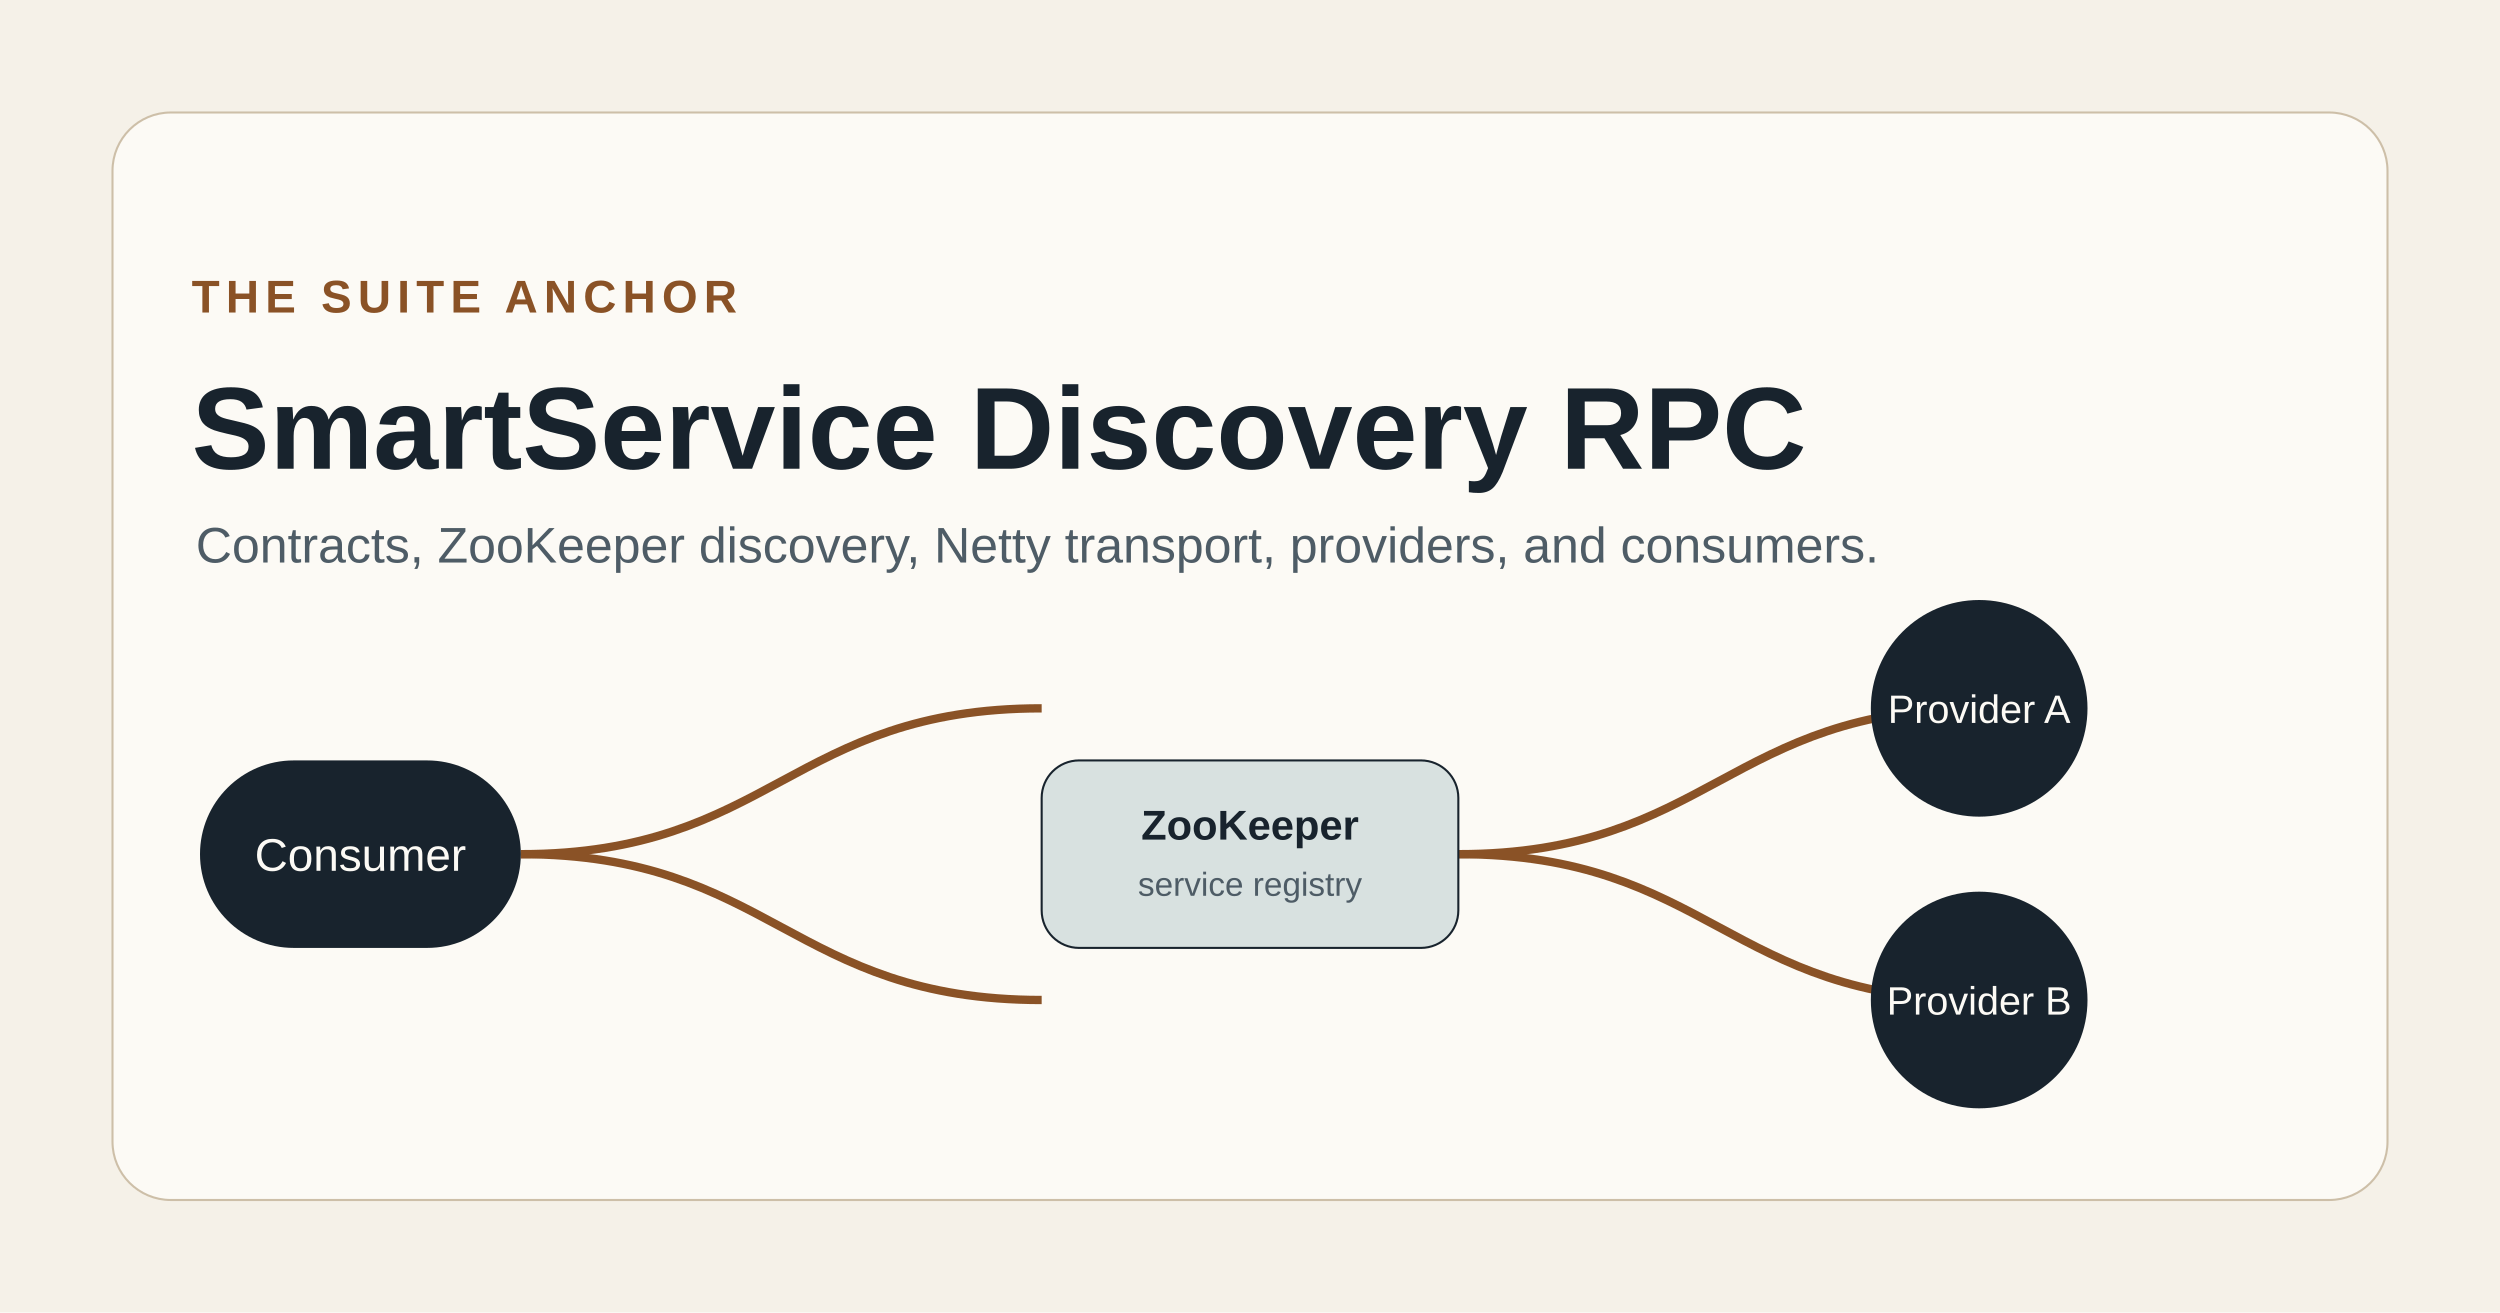
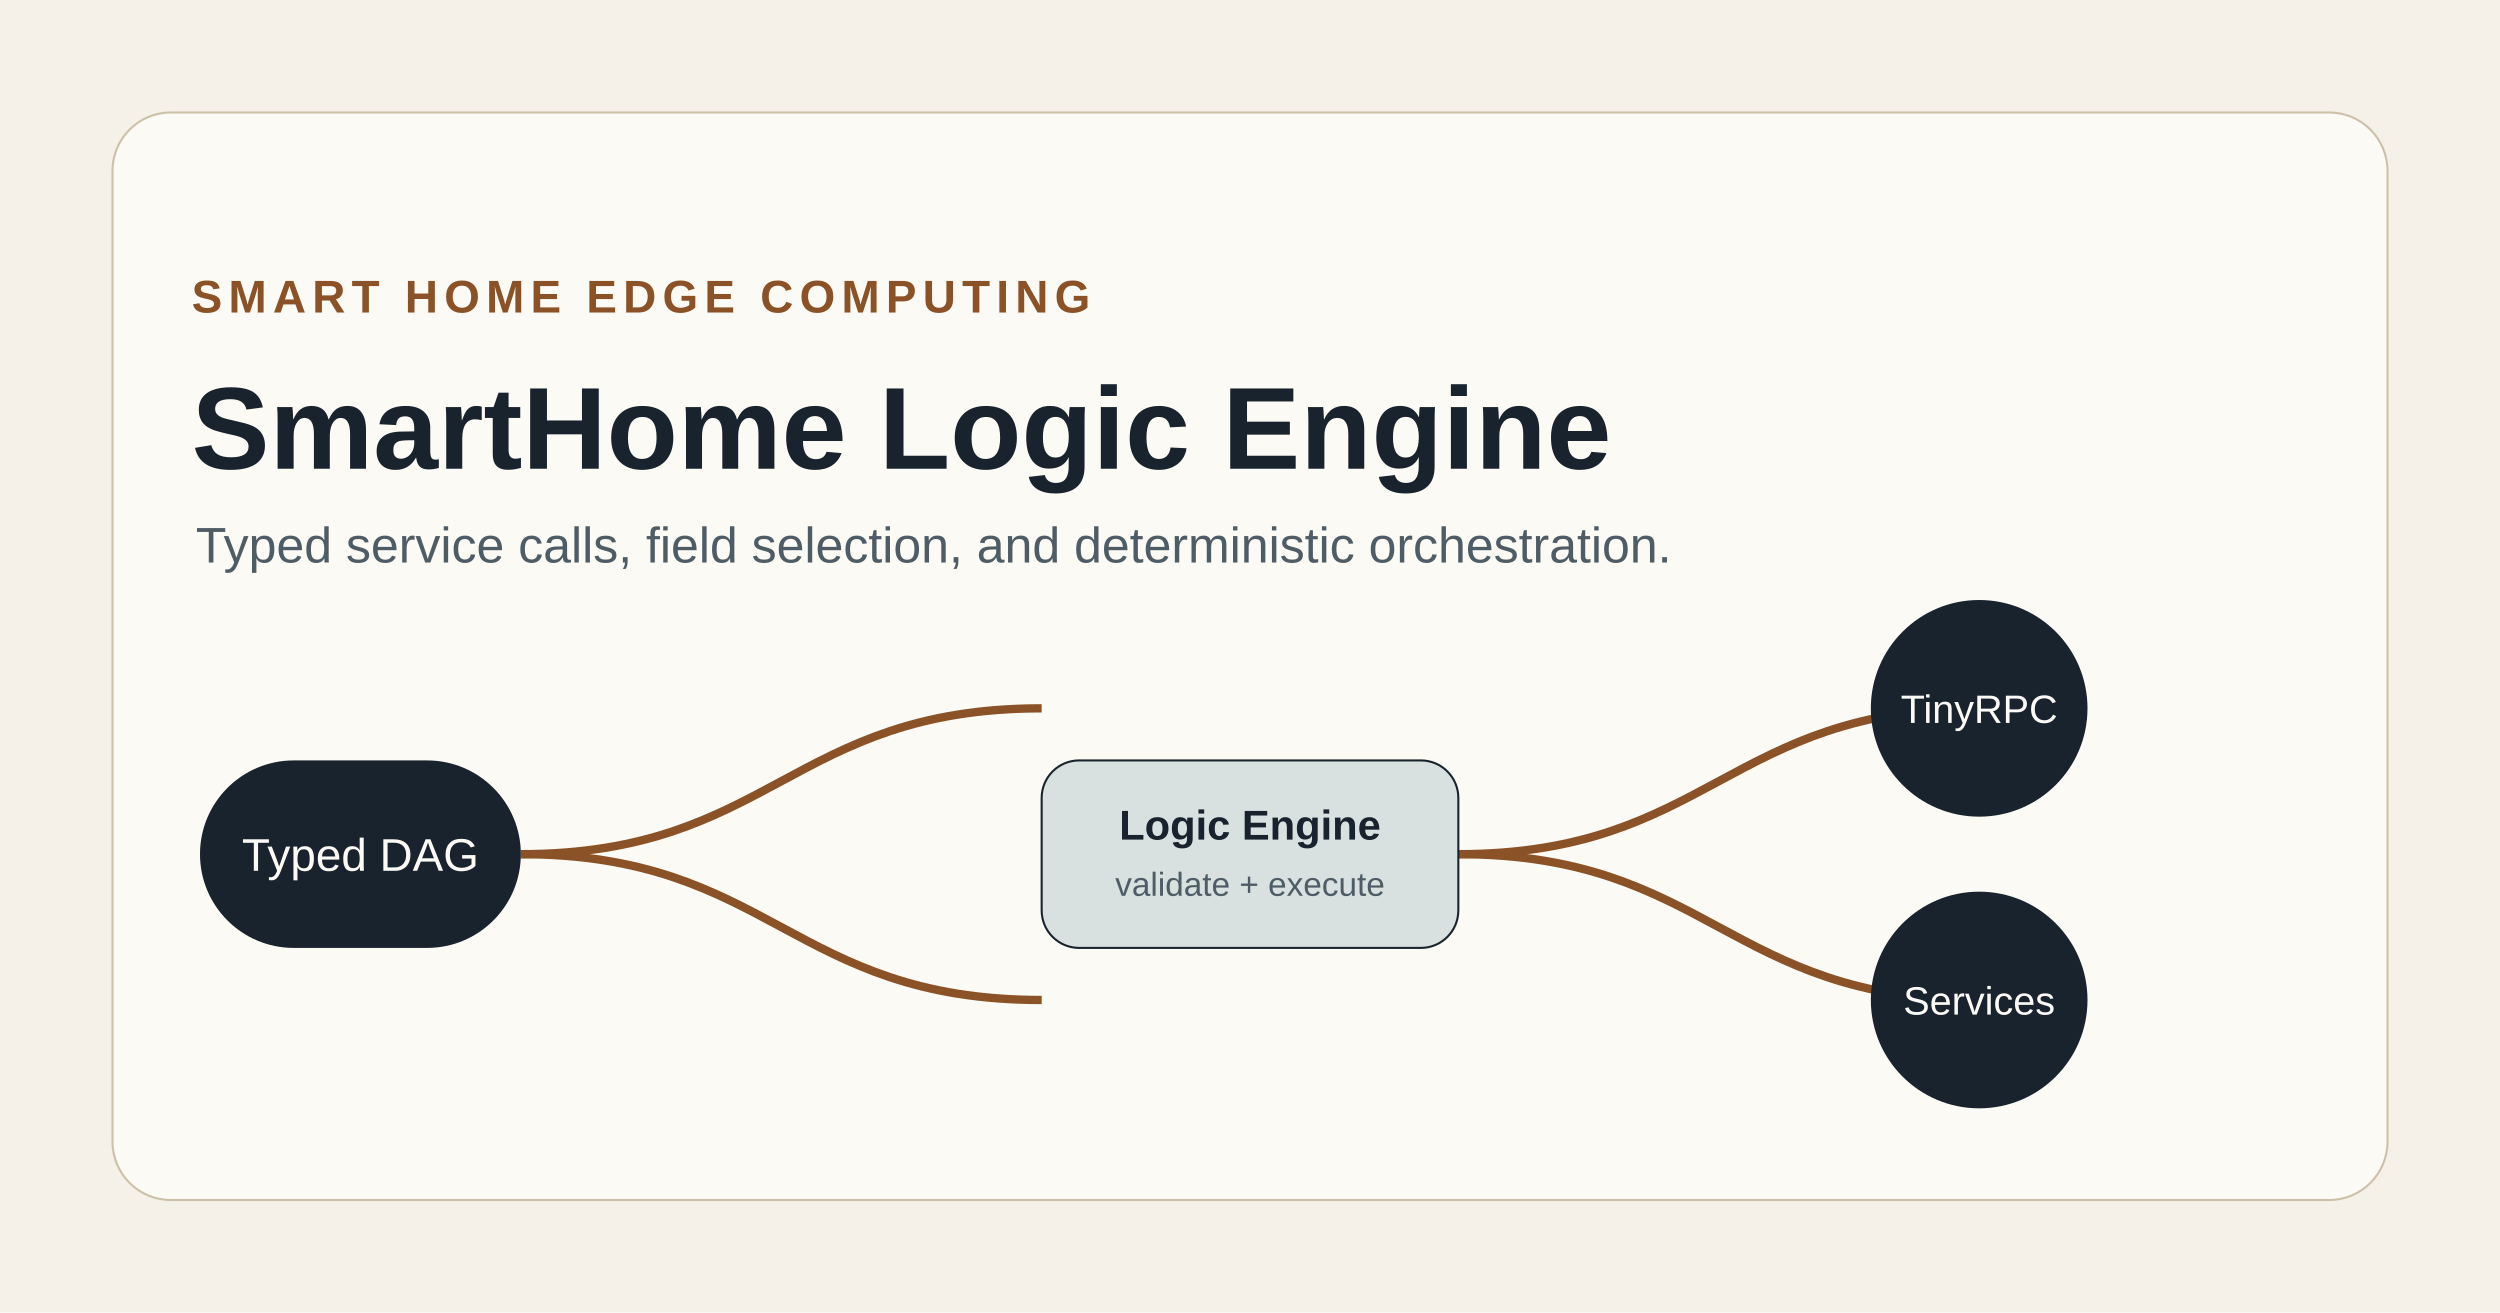
<svg xmlns="http://www.w3.org/2000/svg" width="1200" height="630" viewBox="0 0 1200 630" role="img" aria-labelledby="title desc">
  <rect width="1200" height="630" fill="#F5F1E8" />
  <rect x="54" y="54" width="1092" height="522" rx="28" fill="#FCFAF5" stroke="#CDBFA8" />
-   <text x="92" y="150" fill="#8A5226" font-family="Arial,sans-serif" font-size="22" font-weight="700" letter-spacing="3">THE SUITE ANCHOR</text>
-   <text x="92" y="225" fill="#18232D" font-family="Arial,sans-serif" font-size="56" font-weight="700">SmartService Discovery RPC</text>
-   <text x="94" y="270" fill="#4E5C66" font-family="Arial,sans-serif" font-size="24">Contracts, ZooKeeper discovery, Netty transport, providers, and consumers.</text>
+   <text x="92" y="150" fill="#8A5226" font-family="Arial,sans-serif" font-size="22" font-weight="700" letter-spacing="3">SMART HOME EDGE COMPUTING</text>
+   <text x="92" y="225" fill="#18232D" font-family="Arial,sans-serif" font-size="56" font-weight="700">SmartHome Logic Engine</text>
+   <text x="94" y="270" fill="#4E5C66" font-family="Arial,sans-serif" font-size="24">Typed service calls, field selection, and deterministic orchestration.</text>
  <g fill="none" stroke="#8A5226" stroke-width="4">
    <path d="M250 410 C370 410 380 340 500 340" />
    <path d="M250 410 C370 410 380 480 500 480" />
    <path d="M700 410 C820 410 830 340 950 340" />
    <path d="M700 410 C820 410 830 480 950 480" />
  </g>
  <g font-family="Arial,sans-serif" text-anchor="middle">
    <rect x="96" y="365" width="154" height="90" rx="45" fill="#18232D" />
-     <text x="173" y="418" fill="#FCFAF5" font-size="22">Consumer</text>
+     <text x="173" y="418" fill="#FCFAF5" font-size="22">Typed DAG</text>
    <rect x="500" y="365" width="200" height="90" rx="18" fill="#D8E1E0" stroke="#18232D" />
-     <text x="600" y="403" fill="#18232D" font-size="20" font-weight="700">ZooKeeper</text>
-     <text x="600" y="430" fill="#4E5C66" font-size="16">service registry</text>
+     <text x="600" y="403" fill="#18232D" font-size="20" font-weight="700">Logic Engine</text>
+     <text x="600" y="430" fill="#4E5C66" font-size="16">validate + execute</text>
    <circle cx="950" cy="340" r="52" fill="#18232D" />
    <circle cx="950" cy="480" r="52" fill="#18232D" />
-     <text x="950" y="347" fill="#FCFAF5" font-size="19">Provider A</text>
-     <text x="950" y="487" fill="#FCFAF5" font-size="19">Provider B</text>
+     <text x="950" y="347" fill="#FCFAF5" font-size="19">TinyRPC</text>
+     <text x="950" y="487" fill="#FCFAF5" font-size="19">Services</text>
  </g>
</svg>
